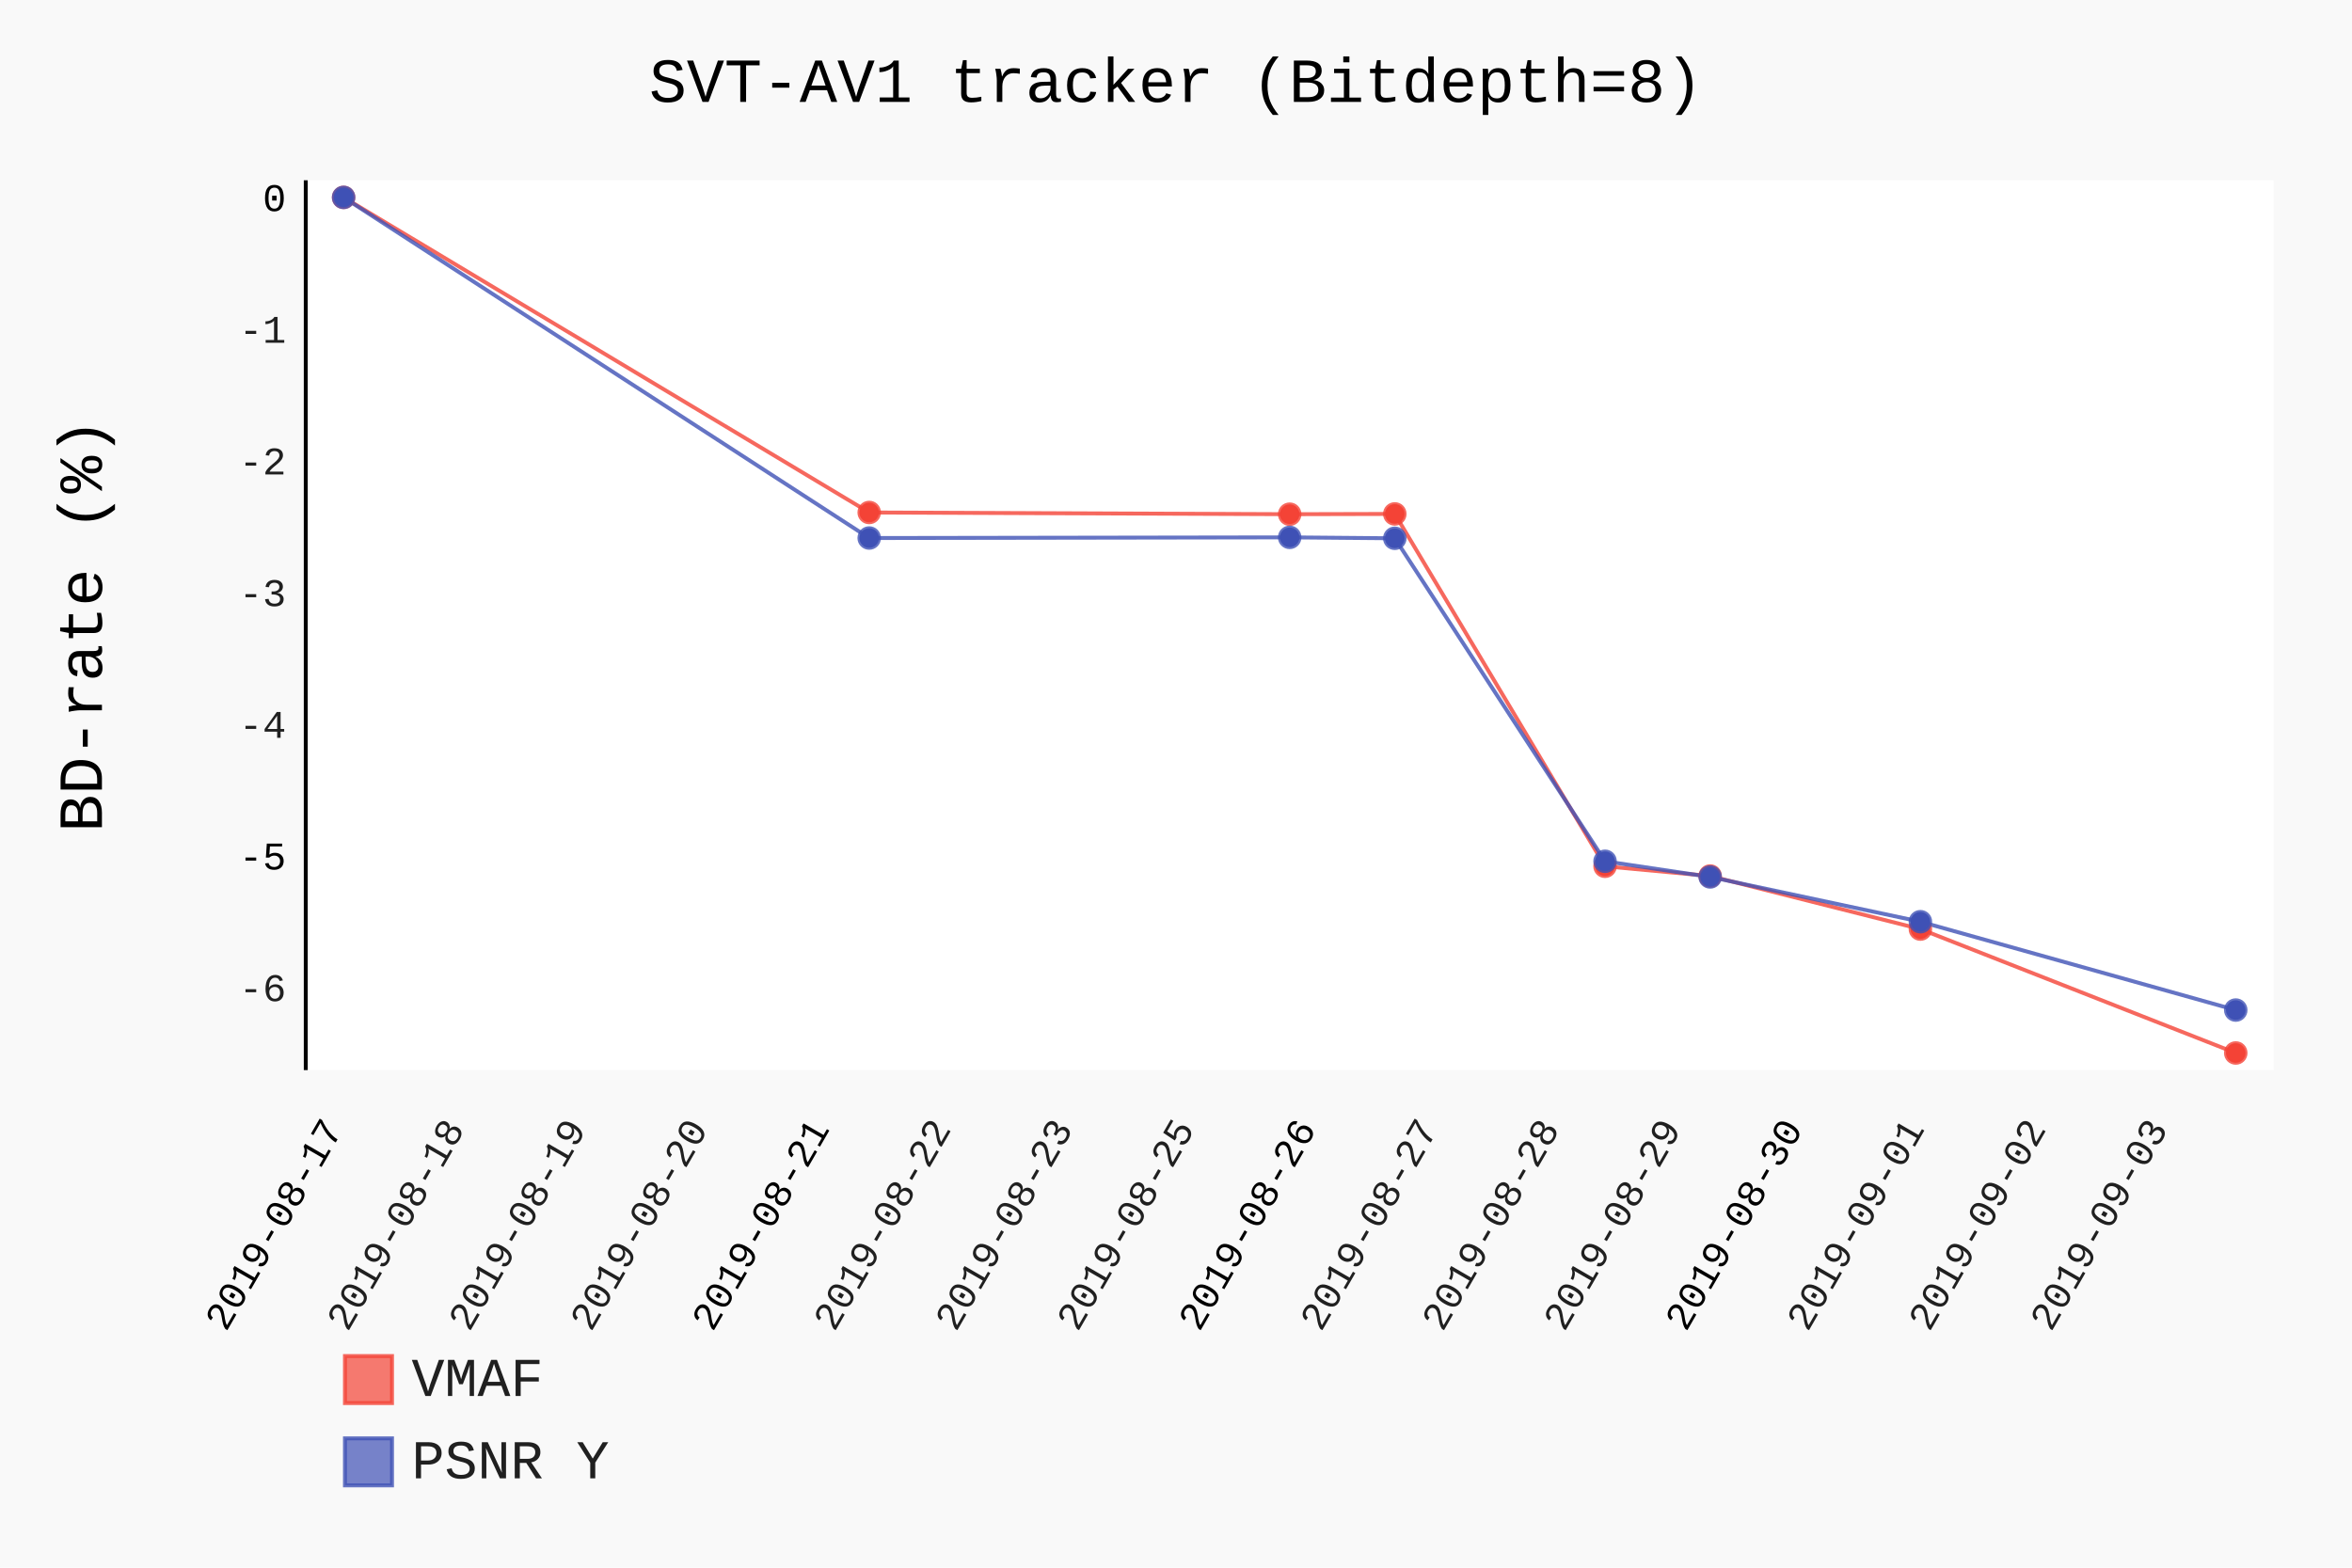
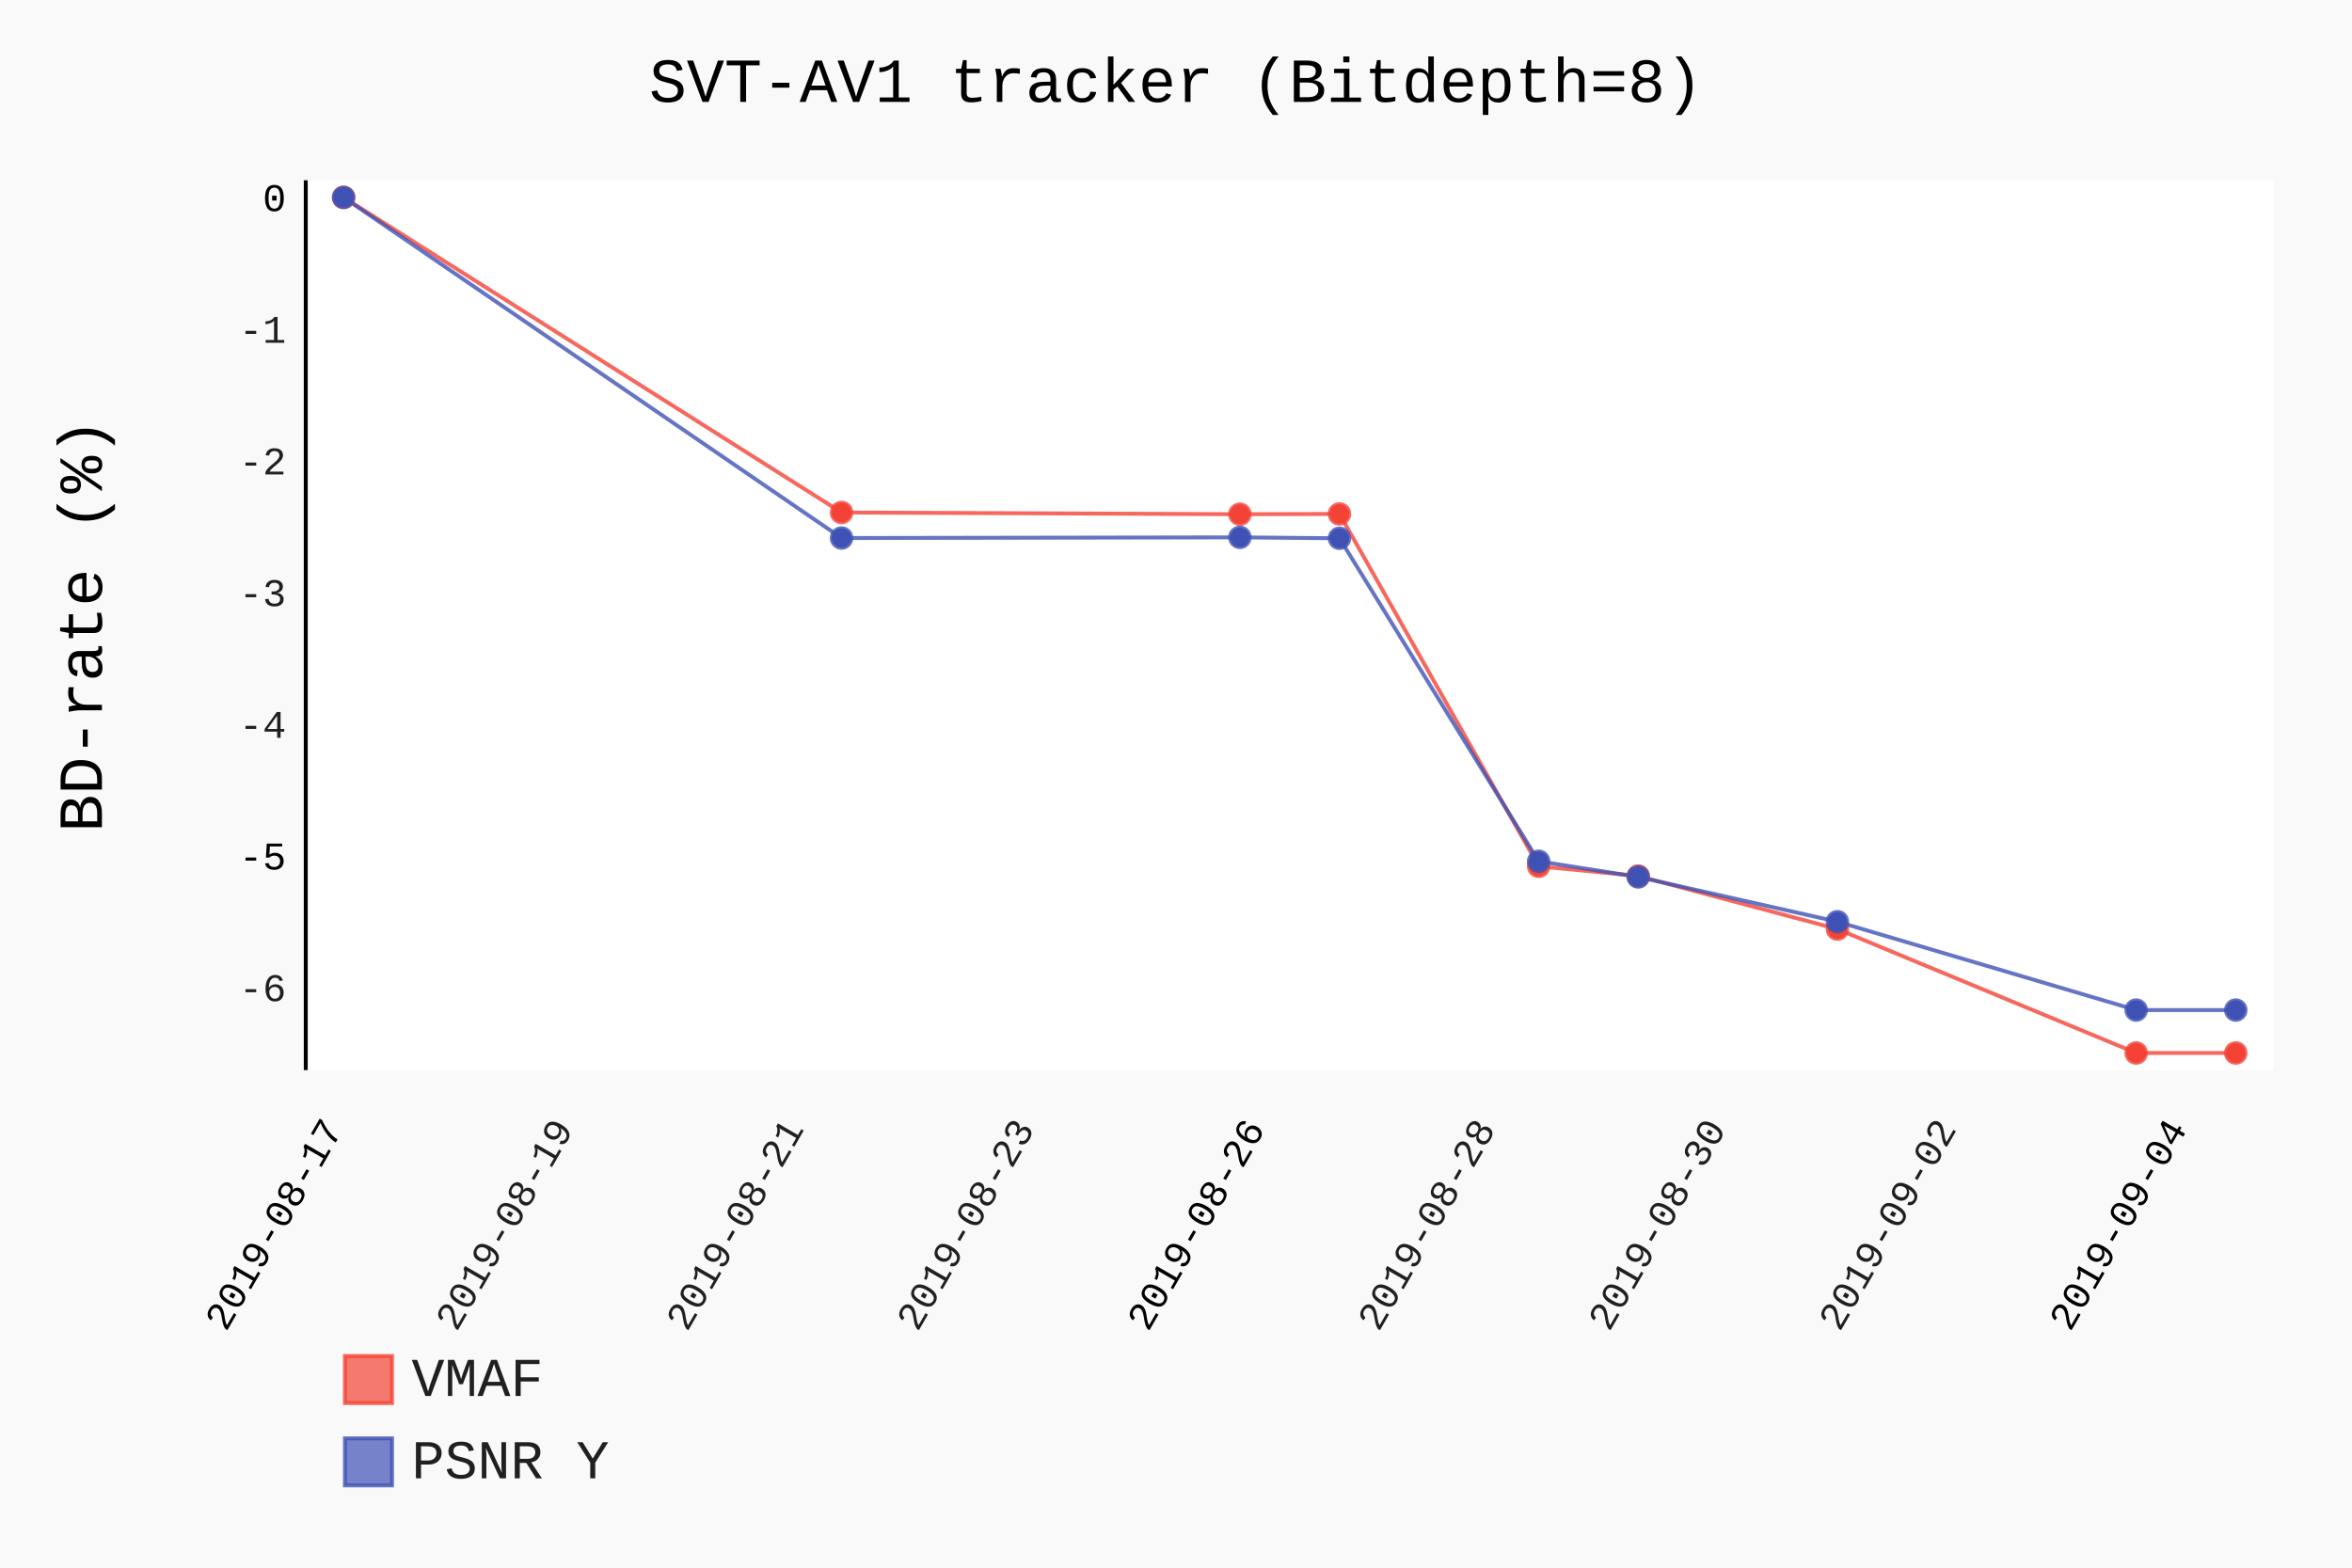
- <svg xmlns="http://www.w3.org/2000/svg" id="chart-d85de9b1-5116-42b7-935e-c2587c522bcc" class="pygal-chart" viewBox="0 0 600 400">
+ <svg xmlns="http://www.w3.org/2000/svg" id="chart-7879df98-6739-4f69-8edc-bce9ab2a5b99" class="pygal-chart" viewBox="0 0 600 400">
  <defs>
-     <style type="text/css">#chart-d85de9b1-5116-42b7-935e-c2587c522bcc{-webkit-user-select:none;-webkit-font-smoothing:antialiased;font-family:Consolas,"Liberation Mono",Menlo,Courier,monospace}#chart-d85de9b1-5116-42b7-935e-c2587c522bcc .title{font-family:Consolas,"Liberation Mono",Menlo,Courier,monospace;font-size:16px}#chart-d85de9b1-5116-42b7-935e-c2587c522bcc .legends .legend text{font-family:Consolas,"Liberation Mono",Menlo,Courier,monospace;font-size:14px}#chart-d85de9b1-5116-42b7-935e-c2587c522bcc .axis text{font-family:Consolas,"Liberation Mono",Menlo,Courier,monospace;font-size:10px}#chart-d85de9b1-5116-42b7-935e-c2587c522bcc .axis text.major{font-family:Consolas,"Liberation Mono",Menlo,Courier,monospace;font-size:10px}#chart-d85de9b1-5116-42b7-935e-c2587c522bcc .text-overlay text.value{font-family:Consolas,"Liberation Mono",Menlo,Courier,monospace;font-size:16px}#chart-d85de9b1-5116-42b7-935e-c2587c522bcc .text-overlay text.label{font-family:Consolas,"Liberation Mono",Menlo,Courier,monospace;font-size:10px}#chart-d85de9b1-5116-42b7-935e-c2587c522bcc .tooltip{font-family:Consolas,"Liberation Mono",Menlo,Courier,monospace;font-size:14px}#chart-d85de9b1-5116-42b7-935e-c2587c522bcc text.no_data{font-family:Consolas,"Liberation Mono",Menlo,Courier,monospace;font-size:64px}
- #chart-d85de9b1-5116-42b7-935e-c2587c522bcc{background-color:rgba(249,249,249,1)}#chart-d85de9b1-5116-42b7-935e-c2587c522bcc path,#chart-d85de9b1-5116-42b7-935e-c2587c522bcc line,#chart-d85de9b1-5116-42b7-935e-c2587c522bcc rect,#chart-d85de9b1-5116-42b7-935e-c2587c522bcc circle{-webkit-transition:150ms;-moz-transition:150ms;transition:150ms}#chart-d85de9b1-5116-42b7-935e-c2587c522bcc .graph &gt; .background{fill:rgba(249,249,249,1)}#chart-d85de9b1-5116-42b7-935e-c2587c522bcc .plot &gt; .background{fill:rgba(255,255,255,1)}#chart-d85de9b1-5116-42b7-935e-c2587c522bcc .graph{fill:rgba(0,0,0,.87)}#chart-d85de9b1-5116-42b7-935e-c2587c522bcc text.no_data{fill:rgba(0,0,0,1)}#chart-d85de9b1-5116-42b7-935e-c2587c522bcc .title{fill:rgba(0,0,0,1)}#chart-d85de9b1-5116-42b7-935e-c2587c522bcc .legends .legend text{fill:rgba(0,0,0,.87)}#chart-d85de9b1-5116-42b7-935e-c2587c522bcc .legends .legend:hover text{fill:rgba(0,0,0,1)}#chart-d85de9b1-5116-42b7-935e-c2587c522bcc .axis .line{stroke:rgba(0,0,0,1)}#chart-d85de9b1-5116-42b7-935e-c2587c522bcc .axis .guide.line{stroke:rgba(0,0,0,.54)}#chart-d85de9b1-5116-42b7-935e-c2587c522bcc .axis .major.line{stroke:rgba(0,0,0,.87)}#chart-d85de9b1-5116-42b7-935e-c2587c522bcc .axis text.major{fill:rgba(0,0,0,1)}#chart-d85de9b1-5116-42b7-935e-c2587c522bcc .axis.y .guides:hover .guide.line,#chart-d85de9b1-5116-42b7-935e-c2587c522bcc .line-graph .axis.x .guides:hover .guide.line,#chart-d85de9b1-5116-42b7-935e-c2587c522bcc .stackedline-graph .axis.x .guides:hover .guide.line,#chart-d85de9b1-5116-42b7-935e-c2587c522bcc .xy-graph .axis.x .guides:hover .guide.line{stroke:rgba(0,0,0,1)}#chart-d85de9b1-5116-42b7-935e-c2587c522bcc .axis .guides:hover text{fill:rgba(0,0,0,1)}#chart-d85de9b1-5116-42b7-935e-c2587c522bcc .reactive{fill-opacity:.7;stroke-opacity:.8}#chart-d85de9b1-5116-42b7-935e-c2587c522bcc .ci{stroke:rgba(0,0,0,.87)}#chart-d85de9b1-5116-42b7-935e-c2587c522bcc .reactive.active,#chart-d85de9b1-5116-42b7-935e-c2587c522bcc .active .reactive{fill-opacity:.8;stroke-opacity:.9;stroke-width:4}#chart-d85de9b1-5116-42b7-935e-c2587c522bcc .ci .reactive.active{stroke-width:1.5}#chart-d85de9b1-5116-42b7-935e-c2587c522bcc .series text{fill:rgba(0,0,0,1)}#chart-d85de9b1-5116-42b7-935e-c2587c522bcc .tooltip rect{fill:rgba(255,255,255,1);stroke:rgba(0,0,0,1);-webkit-transition:opacity 150ms;-moz-transition:opacity 150ms;transition:opacity 150ms}#chart-d85de9b1-5116-42b7-935e-c2587c522bcc .tooltip .label{fill:rgba(0,0,0,.87)}#chart-d85de9b1-5116-42b7-935e-c2587c522bcc .tooltip .label{fill:rgba(0,0,0,.87)}#chart-d85de9b1-5116-42b7-935e-c2587c522bcc .tooltip .legend{font-size:.8em;fill:rgba(0,0,0,.54)}#chart-d85de9b1-5116-42b7-935e-c2587c522bcc .tooltip .x_label{font-size:.6em;fill:rgba(0,0,0,1)}#chart-d85de9b1-5116-42b7-935e-c2587c522bcc .tooltip .xlink{font-size:.5em;text-decoration:underline}#chart-d85de9b1-5116-42b7-935e-c2587c522bcc .tooltip .value{font-size:1.5em}#chart-d85de9b1-5116-42b7-935e-c2587c522bcc .bound{font-size:.5em}#chart-d85de9b1-5116-42b7-935e-c2587c522bcc .max-value{font-size:.75em;fill:rgba(0,0,0,.54)}#chart-d85de9b1-5116-42b7-935e-c2587c522bcc .map-element{fill:rgba(255,255,255,1);stroke:rgba(0,0,0,.54) !important}#chart-d85de9b1-5116-42b7-935e-c2587c522bcc .map-element .reactive{fill-opacity:inherit;stroke-opacity:inherit}#chart-d85de9b1-5116-42b7-935e-c2587c522bcc .color-0,#chart-d85de9b1-5116-42b7-935e-c2587c522bcc .color-0 a:visited{stroke:#F44336;fill:#F44336}#chart-d85de9b1-5116-42b7-935e-c2587c522bcc .color-1,#chart-d85de9b1-5116-42b7-935e-c2587c522bcc .color-1 a:visited{stroke:#3F51B5;fill:#3F51B5}#chart-d85de9b1-5116-42b7-935e-c2587c522bcc .text-overlay .color-0 text{fill:black}#chart-d85de9b1-5116-42b7-935e-c2587c522bcc .text-overlay .color-1 text{fill:black}
- #chart-d85de9b1-5116-42b7-935e-c2587c522bcc text.no_data{text-anchor:middle}#chart-d85de9b1-5116-42b7-935e-c2587c522bcc .guide.line{fill:none}#chart-d85de9b1-5116-42b7-935e-c2587c522bcc .centered{text-anchor:middle}#chart-d85de9b1-5116-42b7-935e-c2587c522bcc .title{text-anchor:middle}#chart-d85de9b1-5116-42b7-935e-c2587c522bcc .legends .legend text{fill-opacity:1}#chart-d85de9b1-5116-42b7-935e-c2587c522bcc .axis.x text{text-anchor:middle}#chart-d85de9b1-5116-42b7-935e-c2587c522bcc .axis.x:not(.web) text[transform]{text-anchor:start}#chart-d85de9b1-5116-42b7-935e-c2587c522bcc .axis.x:not(.web) text[transform].backwards{text-anchor:end}#chart-d85de9b1-5116-42b7-935e-c2587c522bcc .axis.y text{text-anchor:end}#chart-d85de9b1-5116-42b7-935e-c2587c522bcc .axis.y text[transform].backwards{text-anchor:start}#chart-d85de9b1-5116-42b7-935e-c2587c522bcc .axis.y2 text{text-anchor:start}#chart-d85de9b1-5116-42b7-935e-c2587c522bcc .axis.y2 text[transform].backwards{text-anchor:end}#chart-d85de9b1-5116-42b7-935e-c2587c522bcc .axis .guide.line{stroke-dasharray:4,4}#chart-d85de9b1-5116-42b7-935e-c2587c522bcc .axis .major.guide.line{stroke-dasharray:6,6}#chart-d85de9b1-5116-42b7-935e-c2587c522bcc .horizontal .axis.y .guide.line,#chart-d85de9b1-5116-42b7-935e-c2587c522bcc .horizontal .axis.y2 .guide.line,#chart-d85de9b1-5116-42b7-935e-c2587c522bcc .vertical .axis.x .guide.line{opacity:0}#chart-d85de9b1-5116-42b7-935e-c2587c522bcc .horizontal .axis.always_show .guide.line,#chart-d85de9b1-5116-42b7-935e-c2587c522bcc .vertical .axis.always_show .guide.line{opacity:1 !important}#chart-d85de9b1-5116-42b7-935e-c2587c522bcc .axis.y .guides:hover .guide.line,#chart-d85de9b1-5116-42b7-935e-c2587c522bcc .axis.y2 .guides:hover .guide.line,#chart-d85de9b1-5116-42b7-935e-c2587c522bcc .axis.x .guides:hover .guide.line{opacity:1}#chart-d85de9b1-5116-42b7-935e-c2587c522bcc .axis .guides:hover text{opacity:1}#chart-d85de9b1-5116-42b7-935e-c2587c522bcc .nofill{fill:none}#chart-d85de9b1-5116-42b7-935e-c2587c522bcc .subtle-fill{fill-opacity:.2}#chart-d85de9b1-5116-42b7-935e-c2587c522bcc .dot{stroke-width:1px;fill-opacity:1}#chart-d85de9b1-5116-42b7-935e-c2587c522bcc .dot.active{stroke-width:5px}#chart-d85de9b1-5116-42b7-935e-c2587c522bcc .dot.negative{fill:transparent}#chart-d85de9b1-5116-42b7-935e-c2587c522bcc text,#chart-d85de9b1-5116-42b7-935e-c2587c522bcc tspan{stroke:none !important}#chart-d85de9b1-5116-42b7-935e-c2587c522bcc .series text.active{opacity:1}#chart-d85de9b1-5116-42b7-935e-c2587c522bcc .tooltip rect{fill-opacity:.95;stroke-width:.5}#chart-d85de9b1-5116-42b7-935e-c2587c522bcc .tooltip text{fill-opacity:1}#chart-d85de9b1-5116-42b7-935e-c2587c522bcc .showable{visibility:hidden}#chart-d85de9b1-5116-42b7-935e-c2587c522bcc .showable.shown{visibility:visible}#chart-d85de9b1-5116-42b7-935e-c2587c522bcc .gauge-background{fill:rgba(229,229,229,1);stroke:none}#chart-d85de9b1-5116-42b7-935e-c2587c522bcc .bg-lines{stroke:rgba(249,249,249,1);stroke-width:2px}</style>
+     <style type="text/css">#chart-7879df98-6739-4f69-8edc-bce9ab2a5b99{-webkit-user-select:none;-webkit-font-smoothing:antialiased;font-family:Consolas,"Liberation Mono",Menlo,Courier,monospace}#chart-7879df98-6739-4f69-8edc-bce9ab2a5b99 .title{font-family:Consolas,"Liberation Mono",Menlo,Courier,monospace;font-size:16px}#chart-7879df98-6739-4f69-8edc-bce9ab2a5b99 .legends .legend text{font-family:Consolas,"Liberation Mono",Menlo,Courier,monospace;font-size:14px}#chart-7879df98-6739-4f69-8edc-bce9ab2a5b99 .axis text{font-family:Consolas,"Liberation Mono",Menlo,Courier,monospace;font-size:10px}#chart-7879df98-6739-4f69-8edc-bce9ab2a5b99 .axis text.major{font-family:Consolas,"Liberation Mono",Menlo,Courier,monospace;font-size:10px}#chart-7879df98-6739-4f69-8edc-bce9ab2a5b99 .text-overlay text.value{font-family:Consolas,"Liberation Mono",Menlo,Courier,monospace;font-size:16px}#chart-7879df98-6739-4f69-8edc-bce9ab2a5b99 .text-overlay text.label{font-family:Consolas,"Liberation Mono",Menlo,Courier,monospace;font-size:10px}#chart-7879df98-6739-4f69-8edc-bce9ab2a5b99 .tooltip{font-family:Consolas,"Liberation Mono",Menlo,Courier,monospace;font-size:14px}#chart-7879df98-6739-4f69-8edc-bce9ab2a5b99 text.no_data{font-family:Consolas,"Liberation Mono",Menlo,Courier,monospace;font-size:64px}
+ #chart-7879df98-6739-4f69-8edc-bce9ab2a5b99{background-color:rgba(249,249,249,1)}#chart-7879df98-6739-4f69-8edc-bce9ab2a5b99 path,#chart-7879df98-6739-4f69-8edc-bce9ab2a5b99 line,#chart-7879df98-6739-4f69-8edc-bce9ab2a5b99 rect,#chart-7879df98-6739-4f69-8edc-bce9ab2a5b99 circle{-webkit-transition:150ms;-moz-transition:150ms;transition:150ms}#chart-7879df98-6739-4f69-8edc-bce9ab2a5b99 .graph &gt; .background{fill:rgba(249,249,249,1)}#chart-7879df98-6739-4f69-8edc-bce9ab2a5b99 .plot &gt; .background{fill:rgba(255,255,255,1)}#chart-7879df98-6739-4f69-8edc-bce9ab2a5b99 .graph{fill:rgba(0,0,0,.87)}#chart-7879df98-6739-4f69-8edc-bce9ab2a5b99 text.no_data{fill:rgba(0,0,0,1)}#chart-7879df98-6739-4f69-8edc-bce9ab2a5b99 .title{fill:rgba(0,0,0,1)}#chart-7879df98-6739-4f69-8edc-bce9ab2a5b99 .legends .legend text{fill:rgba(0,0,0,.87)}#chart-7879df98-6739-4f69-8edc-bce9ab2a5b99 .legends .legend:hover text{fill:rgba(0,0,0,1)}#chart-7879df98-6739-4f69-8edc-bce9ab2a5b99 .axis .line{stroke:rgba(0,0,0,1)}#chart-7879df98-6739-4f69-8edc-bce9ab2a5b99 .axis .guide.line{stroke:rgba(0,0,0,.54)}#chart-7879df98-6739-4f69-8edc-bce9ab2a5b99 .axis .major.line{stroke:rgba(0,0,0,.87)}#chart-7879df98-6739-4f69-8edc-bce9ab2a5b99 .axis text.major{fill:rgba(0,0,0,1)}#chart-7879df98-6739-4f69-8edc-bce9ab2a5b99 .axis.y .guides:hover .guide.line,#chart-7879df98-6739-4f69-8edc-bce9ab2a5b99 .line-graph .axis.x .guides:hover .guide.line,#chart-7879df98-6739-4f69-8edc-bce9ab2a5b99 .stackedline-graph .axis.x .guides:hover .guide.line,#chart-7879df98-6739-4f69-8edc-bce9ab2a5b99 .xy-graph .axis.x .guides:hover .guide.line{stroke:rgba(0,0,0,1)}#chart-7879df98-6739-4f69-8edc-bce9ab2a5b99 .axis .guides:hover text{fill:rgba(0,0,0,1)}#chart-7879df98-6739-4f69-8edc-bce9ab2a5b99 .reactive{fill-opacity:.7;stroke-opacity:.8}#chart-7879df98-6739-4f69-8edc-bce9ab2a5b99 .ci{stroke:rgba(0,0,0,.87)}#chart-7879df98-6739-4f69-8edc-bce9ab2a5b99 .reactive.active,#chart-7879df98-6739-4f69-8edc-bce9ab2a5b99 .active .reactive{fill-opacity:.8;stroke-opacity:.9;stroke-width:4}#chart-7879df98-6739-4f69-8edc-bce9ab2a5b99 .ci .reactive.active{stroke-width:1.5}#chart-7879df98-6739-4f69-8edc-bce9ab2a5b99 .series text{fill:rgba(0,0,0,1)}#chart-7879df98-6739-4f69-8edc-bce9ab2a5b99 .tooltip rect{fill:rgba(255,255,255,1);stroke:rgba(0,0,0,1);-webkit-transition:opacity 150ms;-moz-transition:opacity 150ms;transition:opacity 150ms}#chart-7879df98-6739-4f69-8edc-bce9ab2a5b99 .tooltip .label{fill:rgba(0,0,0,.87)}#chart-7879df98-6739-4f69-8edc-bce9ab2a5b99 .tooltip .label{fill:rgba(0,0,0,.87)}#chart-7879df98-6739-4f69-8edc-bce9ab2a5b99 .tooltip .legend{font-size:.8em;fill:rgba(0,0,0,.54)}#chart-7879df98-6739-4f69-8edc-bce9ab2a5b99 .tooltip .x_label{font-size:.6em;fill:rgba(0,0,0,1)}#chart-7879df98-6739-4f69-8edc-bce9ab2a5b99 .tooltip .xlink{font-size:.5em;text-decoration:underline}#chart-7879df98-6739-4f69-8edc-bce9ab2a5b99 .tooltip .value{font-size:1.5em}#chart-7879df98-6739-4f69-8edc-bce9ab2a5b99 .bound{font-size:.5em}#chart-7879df98-6739-4f69-8edc-bce9ab2a5b99 .max-value{font-size:.75em;fill:rgba(0,0,0,.54)}#chart-7879df98-6739-4f69-8edc-bce9ab2a5b99 .map-element{fill:rgba(255,255,255,1);stroke:rgba(0,0,0,.54) !important}#chart-7879df98-6739-4f69-8edc-bce9ab2a5b99 .map-element .reactive{fill-opacity:inherit;stroke-opacity:inherit}#chart-7879df98-6739-4f69-8edc-bce9ab2a5b99 .color-0,#chart-7879df98-6739-4f69-8edc-bce9ab2a5b99 .color-0 a:visited{stroke:#F44336;fill:#F44336}#chart-7879df98-6739-4f69-8edc-bce9ab2a5b99 .color-1,#chart-7879df98-6739-4f69-8edc-bce9ab2a5b99 .color-1 a:visited{stroke:#3F51B5;fill:#3F51B5}#chart-7879df98-6739-4f69-8edc-bce9ab2a5b99 .text-overlay .color-0 text{fill:black}#chart-7879df98-6739-4f69-8edc-bce9ab2a5b99 .text-overlay .color-1 text{fill:black}
+ #chart-7879df98-6739-4f69-8edc-bce9ab2a5b99 text.no_data{text-anchor:middle}#chart-7879df98-6739-4f69-8edc-bce9ab2a5b99 .guide.line{fill:none}#chart-7879df98-6739-4f69-8edc-bce9ab2a5b99 .centered{text-anchor:middle}#chart-7879df98-6739-4f69-8edc-bce9ab2a5b99 .title{text-anchor:middle}#chart-7879df98-6739-4f69-8edc-bce9ab2a5b99 .legends .legend text{fill-opacity:1}#chart-7879df98-6739-4f69-8edc-bce9ab2a5b99 .axis.x text{text-anchor:middle}#chart-7879df98-6739-4f69-8edc-bce9ab2a5b99 .axis.x:not(.web) text[transform]{text-anchor:start}#chart-7879df98-6739-4f69-8edc-bce9ab2a5b99 .axis.x:not(.web) text[transform].backwards{text-anchor:end}#chart-7879df98-6739-4f69-8edc-bce9ab2a5b99 .axis.y text{text-anchor:end}#chart-7879df98-6739-4f69-8edc-bce9ab2a5b99 .axis.y text[transform].backwards{text-anchor:start}#chart-7879df98-6739-4f69-8edc-bce9ab2a5b99 .axis.y2 text{text-anchor:start}#chart-7879df98-6739-4f69-8edc-bce9ab2a5b99 .axis.y2 text[transform].backwards{text-anchor:end}#chart-7879df98-6739-4f69-8edc-bce9ab2a5b99 .axis .guide.line{stroke-dasharray:4,4}#chart-7879df98-6739-4f69-8edc-bce9ab2a5b99 .axis .major.guide.line{stroke-dasharray:6,6}#chart-7879df98-6739-4f69-8edc-bce9ab2a5b99 .horizontal .axis.y .guide.line,#chart-7879df98-6739-4f69-8edc-bce9ab2a5b99 .horizontal .axis.y2 .guide.line,#chart-7879df98-6739-4f69-8edc-bce9ab2a5b99 .vertical .axis.x .guide.line{opacity:0}#chart-7879df98-6739-4f69-8edc-bce9ab2a5b99 .horizontal .axis.always_show .guide.line,#chart-7879df98-6739-4f69-8edc-bce9ab2a5b99 .vertical .axis.always_show .guide.line{opacity:1 !important}#chart-7879df98-6739-4f69-8edc-bce9ab2a5b99 .axis.y .guides:hover .guide.line,#chart-7879df98-6739-4f69-8edc-bce9ab2a5b99 .axis.y2 .guides:hover .guide.line,#chart-7879df98-6739-4f69-8edc-bce9ab2a5b99 .axis.x .guides:hover .guide.line{opacity:1}#chart-7879df98-6739-4f69-8edc-bce9ab2a5b99 .axis .guides:hover text{opacity:1}#chart-7879df98-6739-4f69-8edc-bce9ab2a5b99 .nofill{fill:none}#chart-7879df98-6739-4f69-8edc-bce9ab2a5b99 .subtle-fill{fill-opacity:.2}#chart-7879df98-6739-4f69-8edc-bce9ab2a5b99 .dot{stroke-width:1px;fill-opacity:1}#chart-7879df98-6739-4f69-8edc-bce9ab2a5b99 .dot.active{stroke-width:5px}#chart-7879df98-6739-4f69-8edc-bce9ab2a5b99 .dot.negative{fill:transparent}#chart-7879df98-6739-4f69-8edc-bce9ab2a5b99 text,#chart-7879df98-6739-4f69-8edc-bce9ab2a5b99 tspan{stroke:none !important}#chart-7879df98-6739-4f69-8edc-bce9ab2a5b99 .series text.active{opacity:1}#chart-7879df98-6739-4f69-8edc-bce9ab2a5b99 .tooltip rect{fill-opacity:.95;stroke-width:.5}#chart-7879df98-6739-4f69-8edc-bce9ab2a5b99 .tooltip text{fill-opacity:1}#chart-7879df98-6739-4f69-8edc-bce9ab2a5b99 .showable{visibility:hidden}#chart-7879df98-6739-4f69-8edc-bce9ab2a5b99 .showable.shown{visibility:visible}#chart-7879df98-6739-4f69-8edc-bce9ab2a5b99 .gauge-background{fill:rgba(229,229,229,1);stroke:none}#chart-7879df98-6739-4f69-8edc-bce9ab2a5b99 .bg-lines{stroke:rgba(249,249,249,1);stroke-width:2px}</style>
  </defs>
  <g class="graph datetimeline-graph vertical">
    <rect class="background" height="400" width="600" x="0" y="0" />
    <g class="plot" transform="translate(78, 46)">
      <rect class="background" height="227.038" width="502.0" x="0" y="0" />
      <g class="axis y">
        <g class="guides">
          <text class="" x="-5" y="209.442">-6</text>
        </g>
        <g class="guides">
          <text class="major" x="-5" y="175.846">-5</text>
        </g>
        <g class="guides">
          <text class="" x="-5" y="142.25">-4</text>
        </g>
        <g class="guides">
          <text class="" x="-5" y="108.654">-3</text>
        </g>
        <g class="guides">
          <text class="" x="-5" y="75.058">-2</text>
        </g>
        <g class="guides">
          <text class="" x="-5" y="41.462">-1</text>
        </g>
        <g class="guides">
          <text class="major" x="-5" y="7.866">0</text>
        </g>
      </g>
      <g class="axis x">
        <path class="line" d="M0 0 v227.038" />
        <g class="guides">
          <path class="major guide line" d="M9.654 0 v227.038" />
          <text class="major backwards" x="9.654" y="242.038" transform="rotate(300 9.653846 242.0385)">2019-08-17</text>
        </g>
        <g class="guides">
-           <path class="guide line" d="M40.691 0 v227.038" />
-           <text class="backwards" x="40.691" y="242.038" transform="rotate(300 40.69116 242.0385)">2019-08-18</text>
+           <path class="guide line" d="M68.461 0 v227.038" />
+           <text class="backwards" x="68.461" y="242.038" transform="rotate(300 68.46139 242.0385)">2019-08-19</text>
        </g>
        <g class="guides">
-           <path class="guide line" d="M71.728 0 v227.038" />
-           <text class="backwards" x="71.728" y="242.038" transform="rotate(300 71.72847 242.0385)">2019-08-19</text>
+           <path class="guide line" d="M127.269 0 v227.038" />
+           <text class="backwards" x="127.269" y="242.038" transform="rotate(300 127.2689 242.0385)">2019-08-21</text>
        </g>
        <g class="guides">
-           <path class="guide line" d="M102.766 0 v227.038" />
-           <text class="backwards" x="102.766" y="242.038" transform="rotate(300 102.7658 242.0385)">2019-08-20</text>
+           <path class="guide line" d="M186.076 0 v227.038" />
+           <text class="backwards" x="186.076" y="242.038" transform="rotate(300 186.0765 242.0385)">2019-08-23</text>
        </g>
        <g class="guides">
-           <path class="major guide line" d="M133.803 0 v227.038" />
-           <text class="major backwards" x="133.803" y="242.038" transform="rotate(300 133.8031 242.0385)">2019-08-21</text>
+           <path class="major guide line" d="M244.884 0 v227.038" />
+           <text class="major backwards" x="244.884" y="242.038" transform="rotate(300 244.884 242.0385)">2019-08-26</text>
        </g>
        <g class="guides">
-           <path class="guide line" d="M164.84 0 v227.038" />
-           <text class="backwards" x="164.84" y="242.038" transform="rotate(300 164.8404 242.0385)">2019-08-22</text>
+           <path class="guide line" d="M303.692 0 v227.038" />
+           <text class="backwards" x="303.692" y="242.038" transform="rotate(300 303.6916 242.0385)">2019-08-28</text>
        </g>
        <g class="guides">
-           <path class="guide line" d="M195.878 0 v227.038" />
-           <text class="backwards" x="195.878" y="242.038" transform="rotate(300 195.8777 242.0385)">2019-08-23</text>
+           <path class="guide line" d="M362.499 0 v227.038" />
+           <text class="backwards" x="362.499" y="242.038" transform="rotate(300 362.4991 242.0385)">2019-08-30</text>
        </g>
        <g class="guides">
-           <path class="guide line" d="M226.915 0 v227.038" />
-           <text class="backwards" x="226.915" y="242.038" transform="rotate(300 226.915 242.0385)">2019-08-25</text>
+           <path class="guide line" d="M421.307 0 v227.038" />
+           <text class="backwards" x="421.307" y="242.038" transform="rotate(300 421.3066 242.0385)">2019-09-02</text>
        </g>
        <g class="guides">
-           <path class="major guide line" d="M257.952 0 v227.038" />
-           <text class="major backwards" x="257.952" y="242.038" transform="rotate(300 257.9524 242.0385)">2019-08-26</text>
-         </g>
-         <g class="guides">
-           <path class="guide line" d="M288.99 0 v227.038" />
-           <text class="backwards" x="288.99" y="242.038" transform="rotate(300 288.9897 242.0385)">2019-08-27</text>
-         </g>
-         <g class="guides">
-           <path class="guide line" d="M320.027 0 v227.038" />
-           <text class="backwards" x="320.027" y="242.038" transform="rotate(300 320.027 242.0385)">2019-08-28</text>
-         </g>
-         <g class="guides">
-           <path class="guide line" d="M351.064 0 v227.038" />
-           <text class="backwards" x="351.064" y="242.038" transform="rotate(300 351.0643 242.0385)">2019-08-29</text>
-         </g>
-         <g class="guides">
-           <path class="major guide line" d="M382.102 0 v227.038" />
-           <text class="major backwards" x="382.102" y="242.038" transform="rotate(300 382.1016 242.0385)">2019-08-30</text>
-         </g>
-         <g class="guides">
-           <path class="guide line" d="M413.139 0 v227.038" />
-           <text class="backwards" x="413.139" y="242.038" transform="rotate(300 413.1389 242.0385)">2019-09-01</text>
-         </g>
-         <g class="guides">
-           <path class="guide line" d="M444.176 0 v227.038" />
-           <text class="backwards" x="444.176" y="242.038" transform="rotate(300 444.1762 242.0385)">2019-09-02</text>
-         </g>
-         <g class="guides">
-           <path class="guide line" d="M475.214 0 v227.038" />
-           <text class="backwards" x="475.214" y="242.038" transform="rotate(300 475.2136 242.0385)">2019-09-03</text>
+           <path class="major guide line" d="M480.114 0 v227.038" />
+           <text class="major backwards" x="480.114" y="242.038" transform="rotate(300 480.1142 242.0385)">2019-09-04</text>
        </g>
      </g>
      <g class="series serie-0 color-0">
-         <path class="line reactive nofill" d="M9.654 4.366 L143.735 84.761 251 85.198 277.816 85.131 331.449 175.033 358.265 177.519 411.897 191.059 492.346 222.672" />
+         <path class="line reactive nofill" d="M9.654 4.366 L136.678 84.761 238.298 85.198 263.702 85.131 314.512 175.033 339.917 177.519 390.727 191.059 466.941 222.672 492.346 222.672" />
      </g>
      <g class="series serie-1 color-1">
-         <path class="line reactive nofill" d="M9.654 4.366 L143.735 91.279 251 91.111 277.816 91.346 331.449 173.757 358.265 177.755 411.897 189.177 492.346 211.72" />
+         <path class="line reactive nofill" d="M9.654 4.366 L136.678 91.279 238.298 91.111 263.702 91.346 314.512 173.757 339.917 177.755 390.727 189.177 466.941 211.72 492.346 211.72" />
      </g>
    </g>
    <g class="titles">
      <text class="title plot_title" x="300.0" y="26">SVT-AV1 tracker (Bitdepth=8)</text>
      <text class="title" x="0" y="185.519" transform="rotate(-90 0 159.5192)">BD-rate (%)</text>
    </g>
    <g class="plot overlay" transform="translate(78, 46)">
      <g class="series serie-0 color-0">
        <g class="dots">
          <circle class="dot reactive tooltip-trigger" cx="9.654" cy="4.366" r="2.5" />
        </g>
        <g class="dots">
-           <circle class="dot reactive tooltip-trigger" cx="143.735" cy="84.761" r="2.5" />
+           <circle class="dot reactive tooltip-trigger" cx="136.678" cy="84.761" r="2.5" />
        </g>
        <g class="dots">
-           <circle class="dot reactive tooltip-trigger" cx="251.0" cy="85.198" r="2.5" />
+           <circle class="dot reactive tooltip-trigger" cx="238.298" cy="85.198" r="2.5" />
        </g>
        <g class="dots">
-           <circle class="dot reactive tooltip-trigger" cx="277.816" cy="85.131" r="2.5" />
+           <circle class="dot reactive tooltip-trigger" cx="263.702" cy="85.131" r="2.5" />
        </g>
        <g class="dots">
-           <circle class="dot reactive tooltip-trigger" cx="331.449" cy="175.033" r="2.5" />
+           <circle class="dot reactive tooltip-trigger" cx="314.512" cy="175.033" r="2.5" />
        </g>
        <g class="dots">
-           <circle class="dot reactive tooltip-trigger" cx="358.265" cy="177.519" r="2.5" />
+           <circle class="dot reactive tooltip-trigger" cx="339.917" cy="177.519" r="2.5" />
        </g>
        <g class="dots">
-           <circle class="dot reactive tooltip-trigger" cx="411.897" cy="191.059" r="2.5" />
+           <circle class="dot reactive tooltip-trigger" cx="390.727" cy="191.059" r="2.5" />
+         </g>
+         <g class="dots">
+           <circle class="dot reactive tooltip-trigger" cx="466.941" cy="222.672" r="2.5" />
        </g>
        <g class="dots">
          <circle class="dot reactive tooltip-trigger" cx="492.346" cy="222.672" r="2.5" />
        </g>
      </g>
      <g class="series serie-1 color-1">
        <g class="dots">
          <circle class="dot reactive tooltip-trigger" cx="9.654" cy="4.366" r="2.5" />
        </g>
        <g class="dots">
-           <circle class="dot reactive tooltip-trigger" cx="143.735" cy="91.279" r="2.5" />
+           <circle class="dot reactive tooltip-trigger" cx="136.678" cy="91.279" r="2.5" />
        </g>
        <g class="dots">
-           <circle class="dot reactive tooltip-trigger" cx="251.0" cy="91.111" r="2.5" />
+           <circle class="dot reactive tooltip-trigger" cx="238.298" cy="91.111" r="2.5" />
        </g>
        <g class="dots">
-           <circle class="dot reactive tooltip-trigger" cx="277.816" cy="91.346" r="2.5" />
+           <circle class="dot reactive tooltip-trigger" cx="263.702" cy="91.346" r="2.5" />
        </g>
        <g class="dots">
-           <circle class="dot reactive tooltip-trigger" cx="331.449" cy="173.757" r="2.5" />
+           <circle class="dot reactive tooltip-trigger" cx="314.512" cy="173.757" r="2.5" />
        </g>
        <g class="dots">
-           <circle class="dot reactive tooltip-trigger" cx="358.265" cy="177.755" r="2.5" />
+           <circle class="dot reactive tooltip-trigger" cx="339.917" cy="177.755" r="2.5" />
        </g>
        <g class="dots">
-           <circle class="dot reactive tooltip-trigger" cx="411.897" cy="189.177" r="2.5" />
+           <circle class="dot reactive tooltip-trigger" cx="390.727" cy="189.177" r="2.5" />
+         </g>
+         <g class="dots">
+           <circle class="dot reactive tooltip-trigger" cx="466.941" cy="211.72" r="2.5" />
        </g>
        <g class="dots">
          <circle class="dot reactive tooltip-trigger" cx="492.346" cy="211.72" r="2.5" />
        </g>
      </g>
    </g>
    <g class="plot text-overlay" transform="translate(78, 46)">
      <g class="series serie-0 color-0" />
      <g class="series serie-1 color-1" />
    </g>
    <g class="plot tooltip-overlay" transform="translate(78, 46)">
      <g class="tooltip" style="opacity: 0" transform="translate(0 0)">
        <rect class="tooltip-box" height="0" rx="0" ry="0" width="0" />
        <g class="text" />
      </g>
    </g>
    <g class="legends" transform="translate(88, 345)">
      <g class="legend reactive activate-serie" id="activate-serie-0">
        <rect class="color-0 reactive" height="12" width="12" x="0.0" y="1.0" />
        <text x="17.0" y="11.2">VMAF</text>
      </g>
      <g class="legend reactive activate-serie" id="activate-serie-1">
        <rect class="color-1 reactive" height="12" width="12" x="0.0" y="22.0" />
        <text x="17.0" y="32.2">PSNR Y</text>
      </g>
    </g>
  </g>
</svg>
